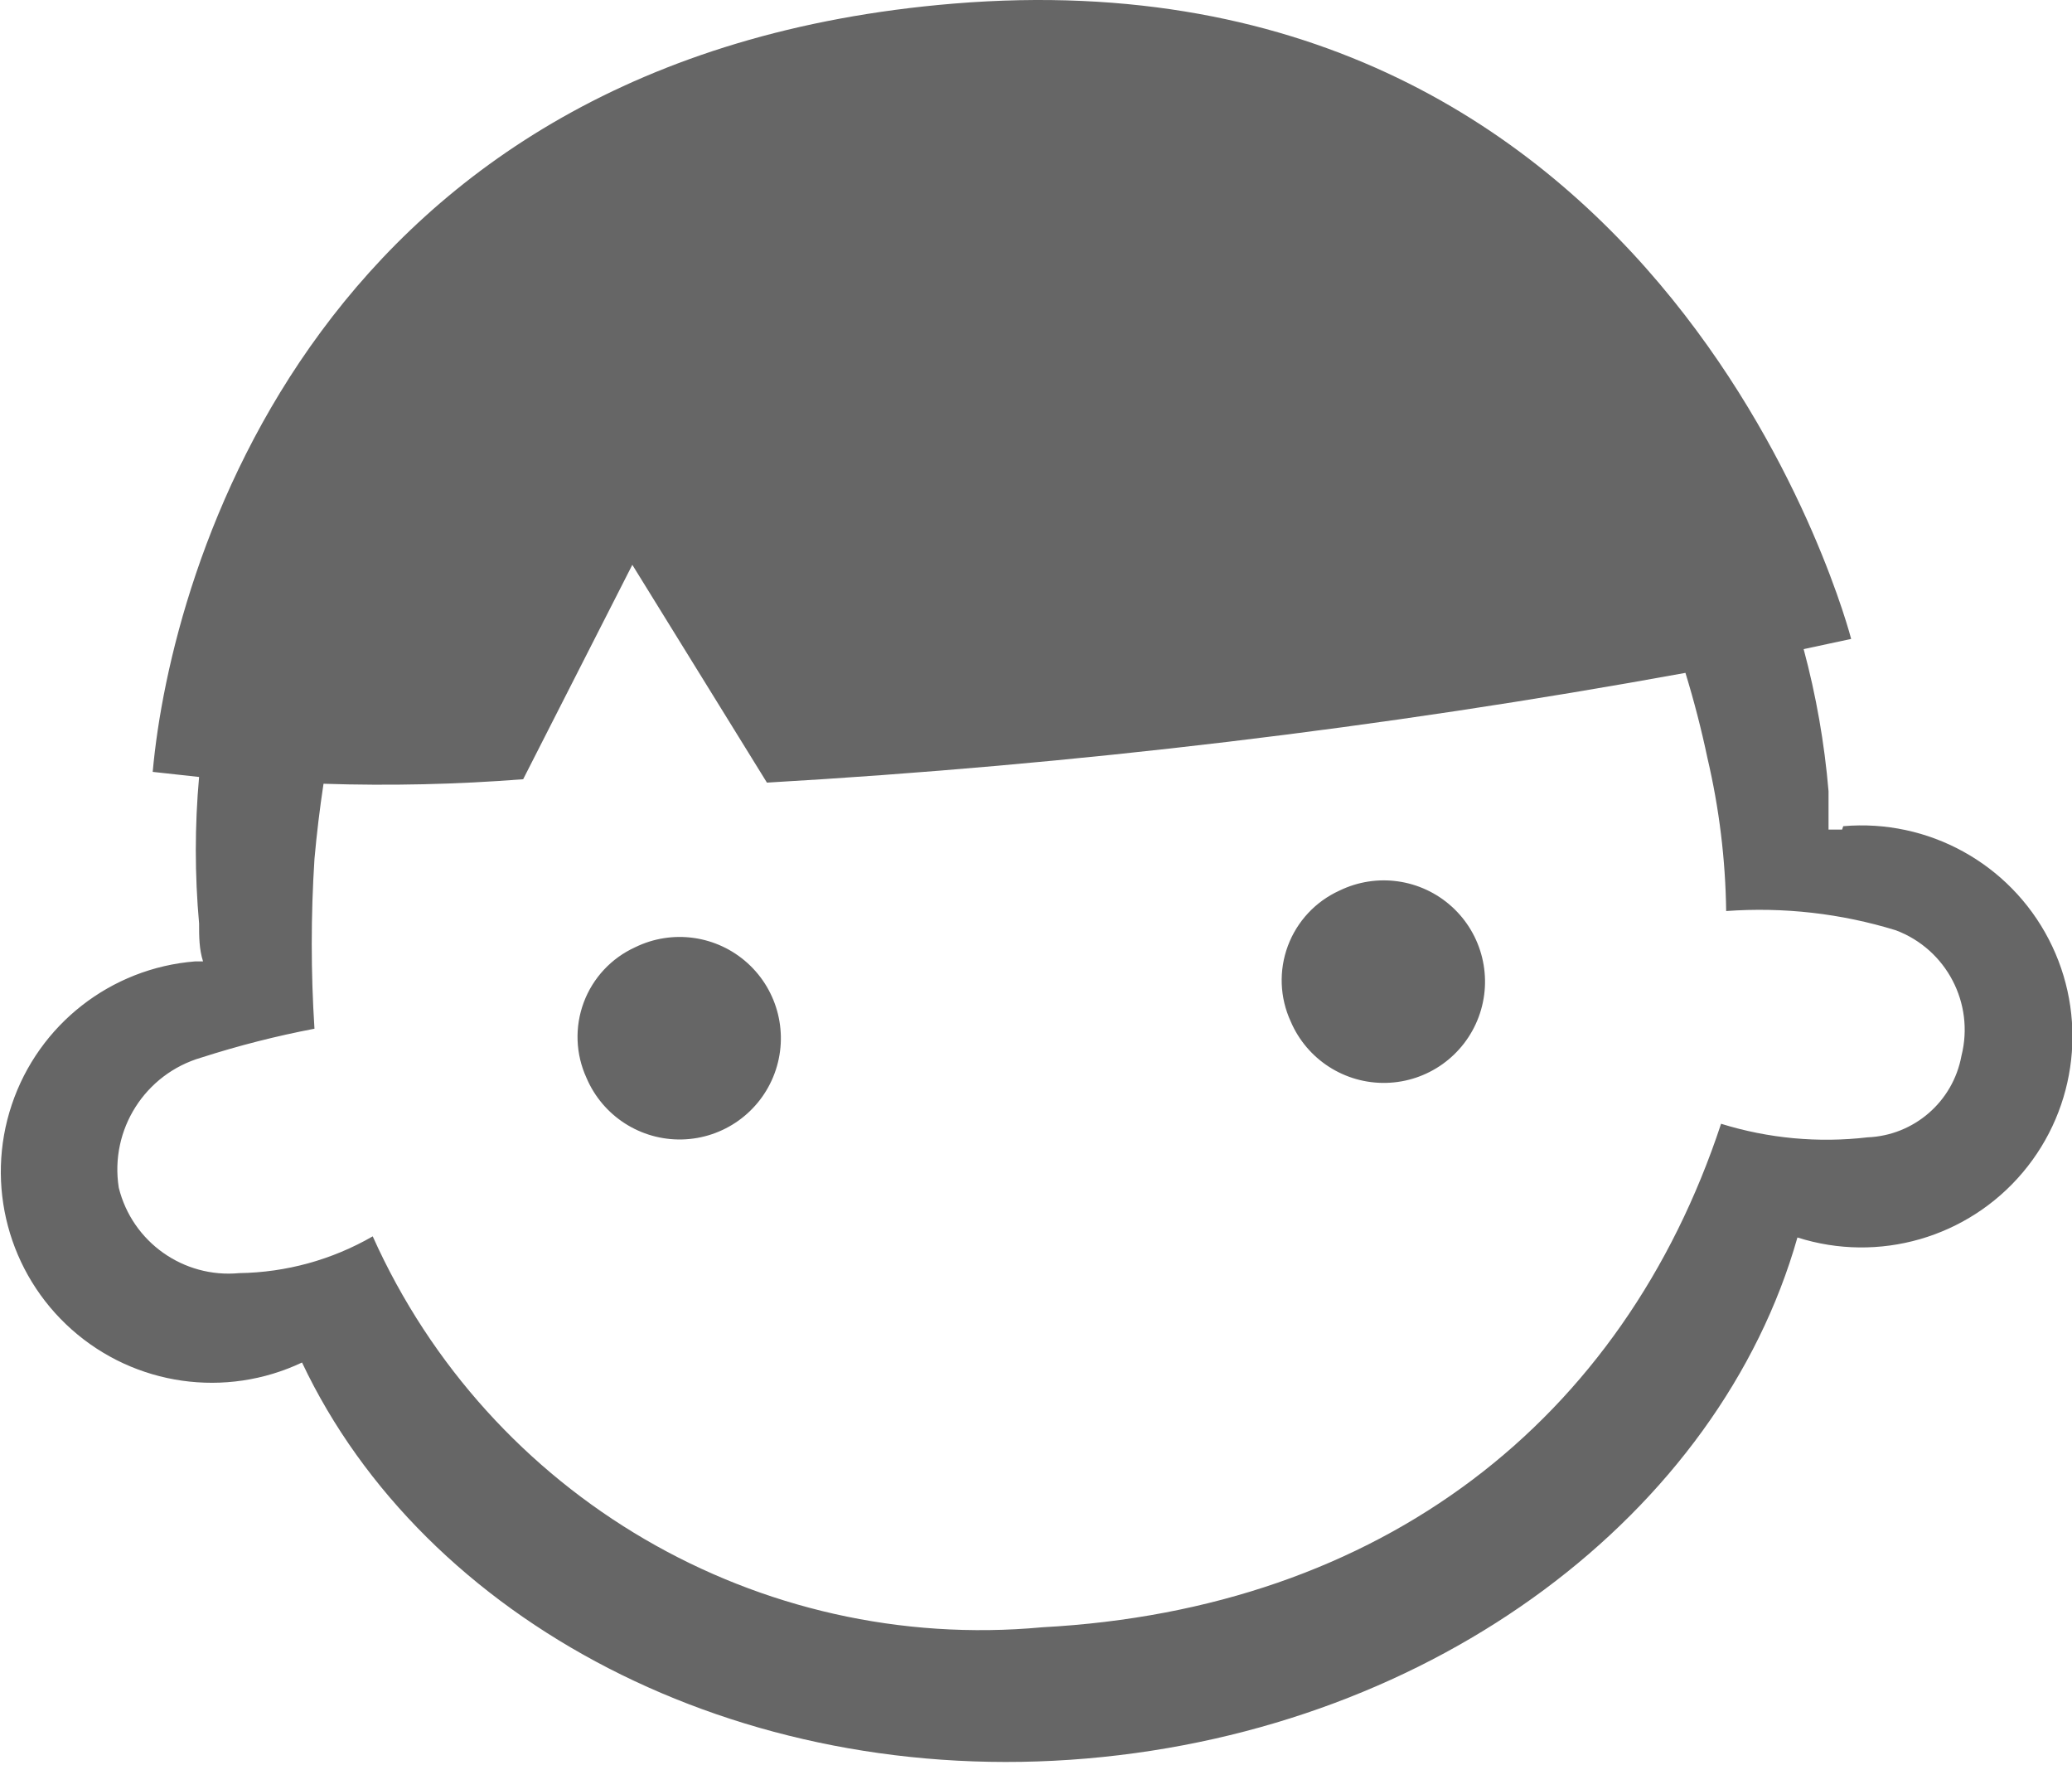
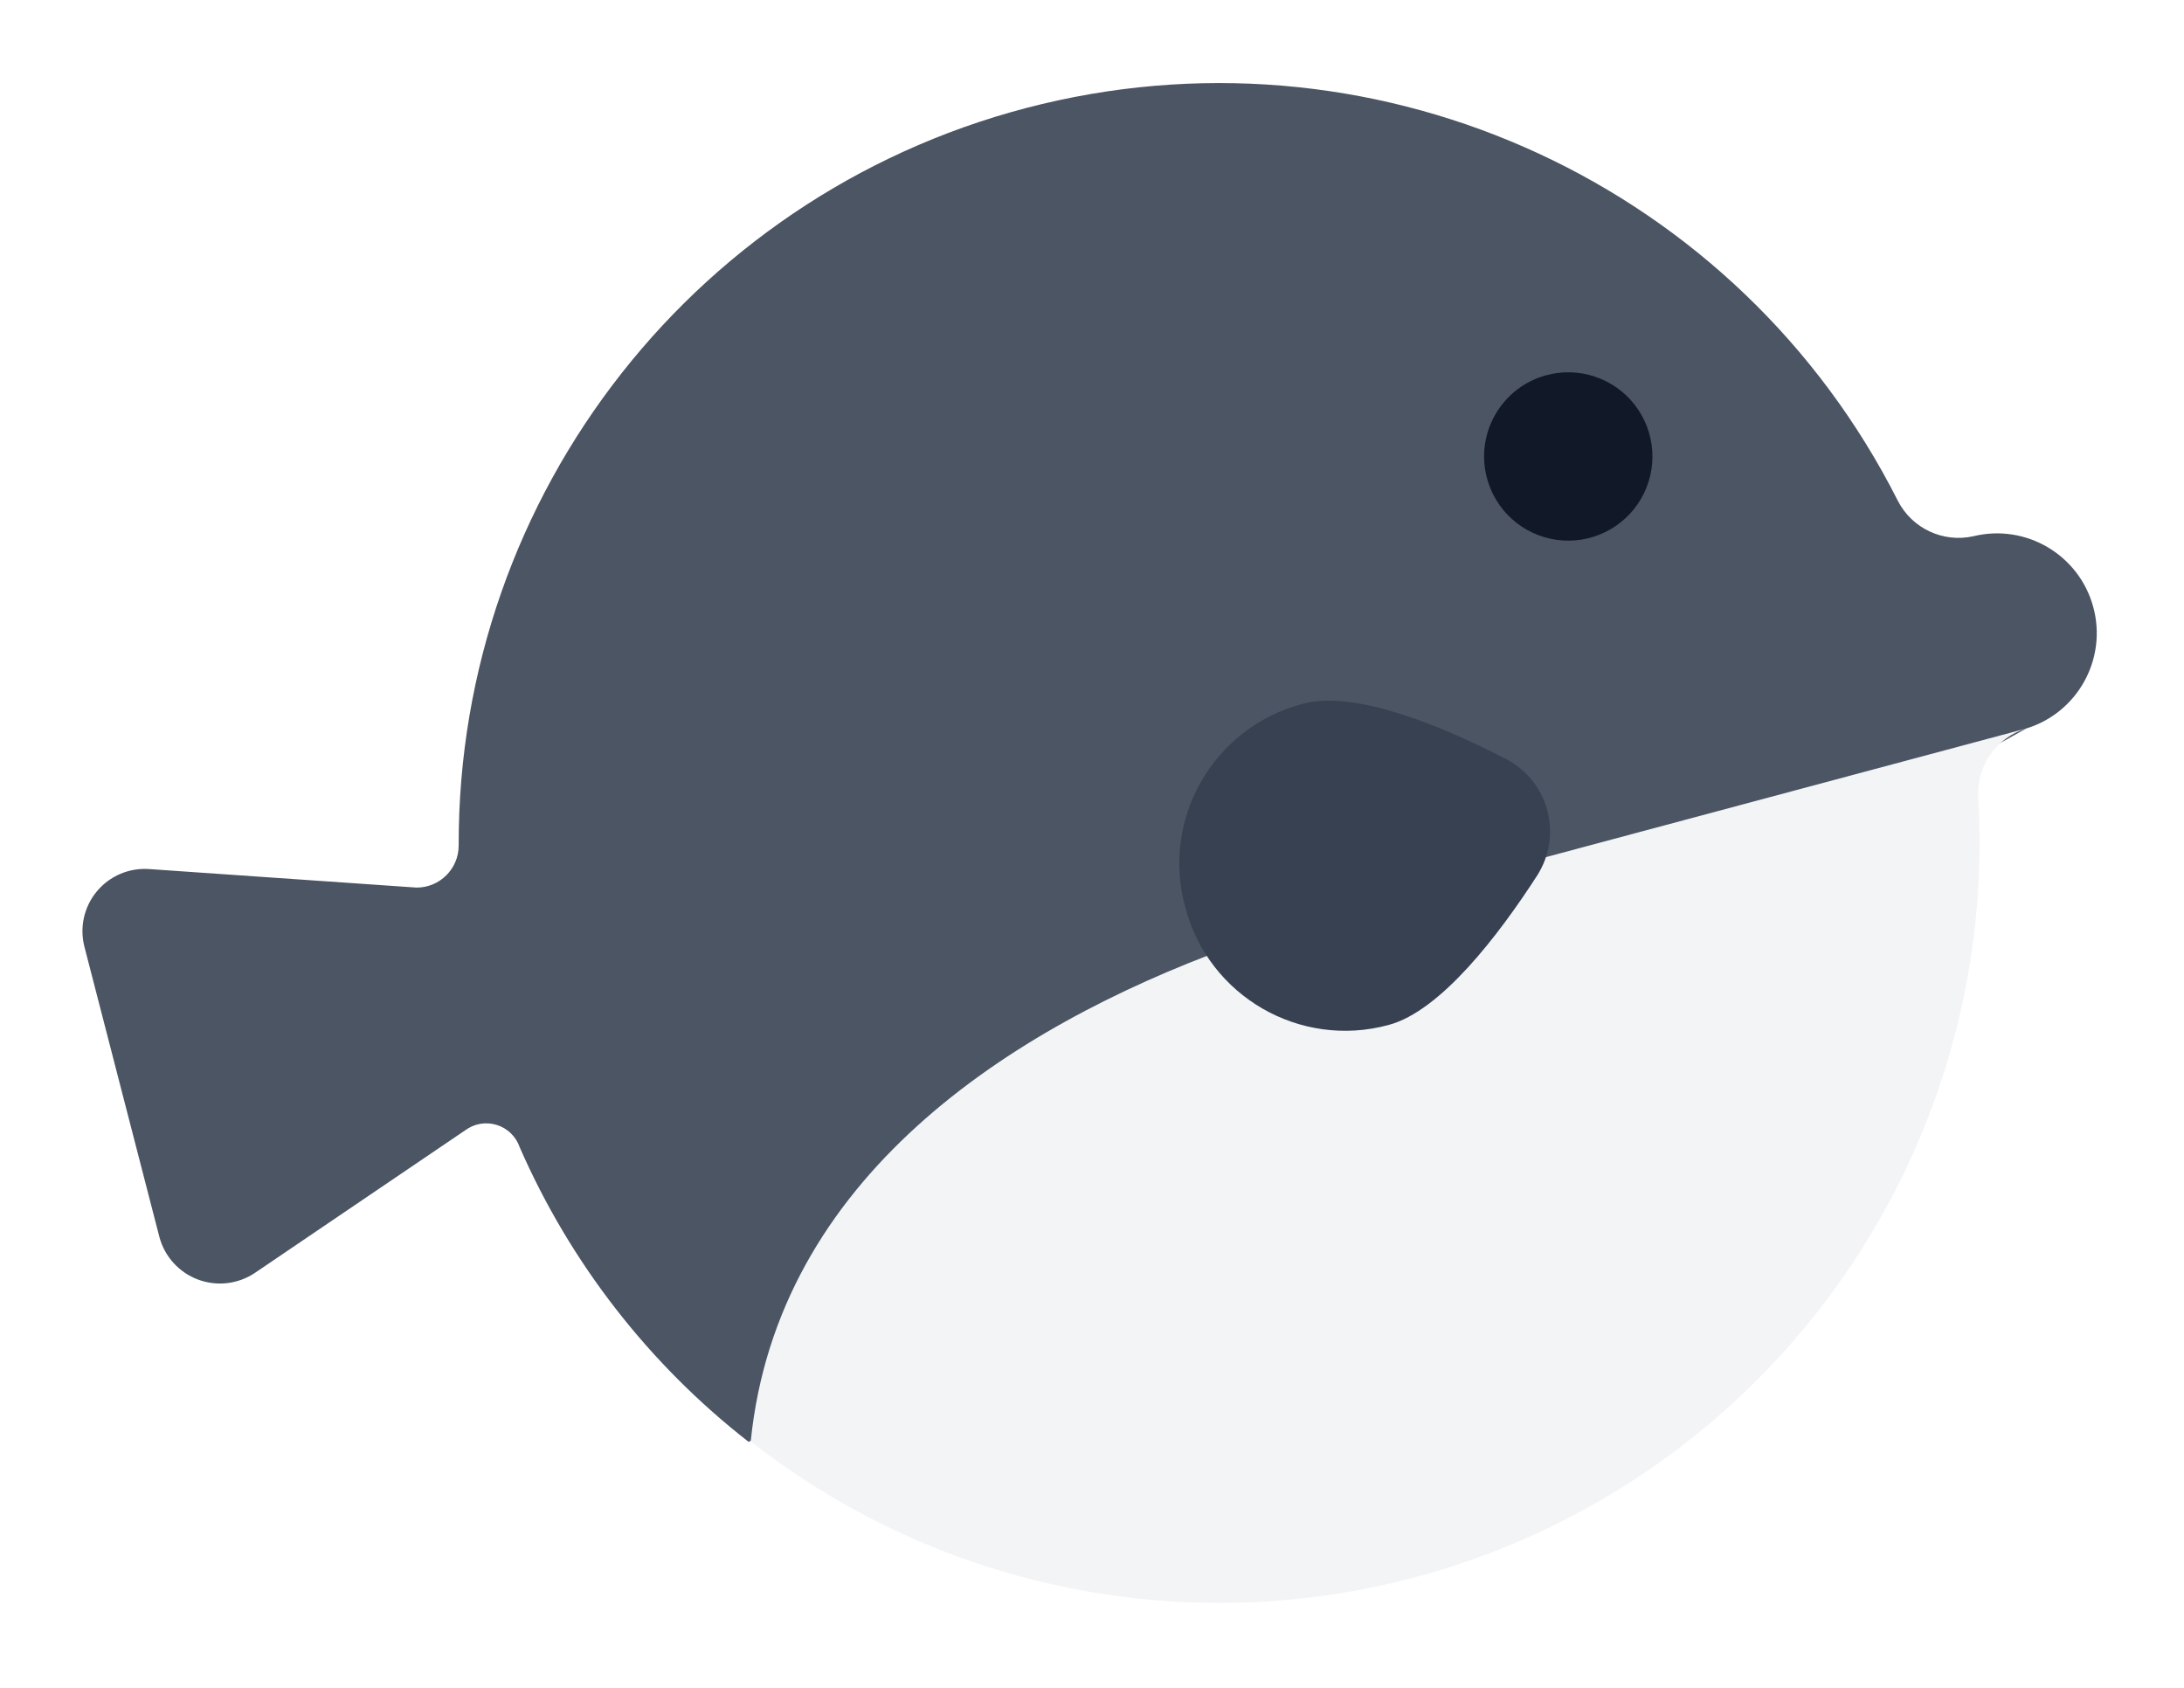
- <svg xmlns="http://www.w3.org/2000/svg" t="1755227834098" class="icon" viewBox="0 0 1203 1024" version="1.1" p-id="1579" width="300.75" height="256">
-   <path d="M368.767 549.824a58.779 58.779 0 1 1-28.24 75.855 57.138 57.138 0 0 1 28.24-75.855z m408.829-32.838a58.779 58.779 0 1 1-28.24 75.855 57.138 57.138 0 0 1 28.24-75.855z m291.927-35.465h-7.881v-22.33a470.892 470.892 0 0 0-14.449-82.423l27.584-5.911S971.339-32.388 553.643 2.091C183.891 32.63 99.17 330.468 88.662 448.027l26.927 2.955a476.146 476.146 0 0 0 0 85.05c0 7.553 0 14.777 2.299 22.001h-4.597a122.485 122.485 0 1 0 62.063 232.819c70.601 149.411 252.193 247.268 455.459 229.864s367.454-142.844 412.77-302.435a122.485 122.485 0 1 0 26.599-238.73z m69.288 131.351a57.794 57.794 0 0 1-54.511 47.286 206.221 206.221 0 0 1-85.05-7.881c-56.809 172.069-197.026 281.747-394.052 292.255a386.828 386.828 0 0 1-388.798-226.908 159.591 159.591 0 0 1-77.497 21.344 65.675 65.675 0 0 1-69.944-49.585 67.646 67.646 0 0 1 47.943-75.527 553.972 553.972 0 0 1 65.675-16.747 771.029 771.029 0 0 1 0-98.513q1.97-22.001 5.254-43.674a1047.85 1047.85 0 0 0 115.917-2.627l63.377-124.455 78.154 126.425a4386.457 4386.457 0 0 0 533.284-63.705q7.553 24.628 12.807 49.585a412.113 412.113 0 0 1 10.836 88.662 268.612 268.612 0 0 1 98.513 11.165 61.735 61.735 0 0 1 38.092 72.9z m0 0" fill="#666666" p-id="1580" />
+ <svg xmlns="http://www.w3.org/2000/svg" viewBox="6.1 12.0 51.9 40.1">
+   <g data-name="Puffer Fish" id="Puffer_Fish">
+     <path d="M54.25,29.31A2.37,2.37,0,0,0,53,24.74a1.62,1.62,0,0,1-1.8-.84A18.07,18.07,0,0,0,17,32.09a1,1,0,0,1-1,1l-6.35-.44a1.48,1.48,0,0,0-1.54,1.86L9.89,41.4a1.49,1.49,0,0,0,2.26.85l5-3.39a.84.84,0,0,1,1.3.4,18.05,18.05,0,0,0,5.44,7Z" fill="#4B5563" />
+     <path d="M41.43,23.34a2,2,0,1,0,1.4-2.42A2,2,0,0,0,41.43,23.34Z" fill="#111827" />
+     <path d="M54.25,29.31l-12.4,3.32-6.53,1.88C30.06,36.43,24.57,40,23.94,46.25A18.07,18.07,0,0,0,53.11,30.94,1.61,1.61,0,0,1,54.25,29.31Z" fill="#F3F4F6" />
+     <path d="M 34.268 33.564 C 34.824 35.674 36.992 36.926 39.098 36.354 C 40.338 36.024 41.718 34.214 42.628 32.804 C 43.244 31.843 42.902 30.56 41.888 30.034 C 40.398 29.264 38.298 28.384 37.058 28.724 C 34.94 29.276 33.683 31.455 34.268 33.564 Z" fill="#374151" />
+   </g>
</svg>
